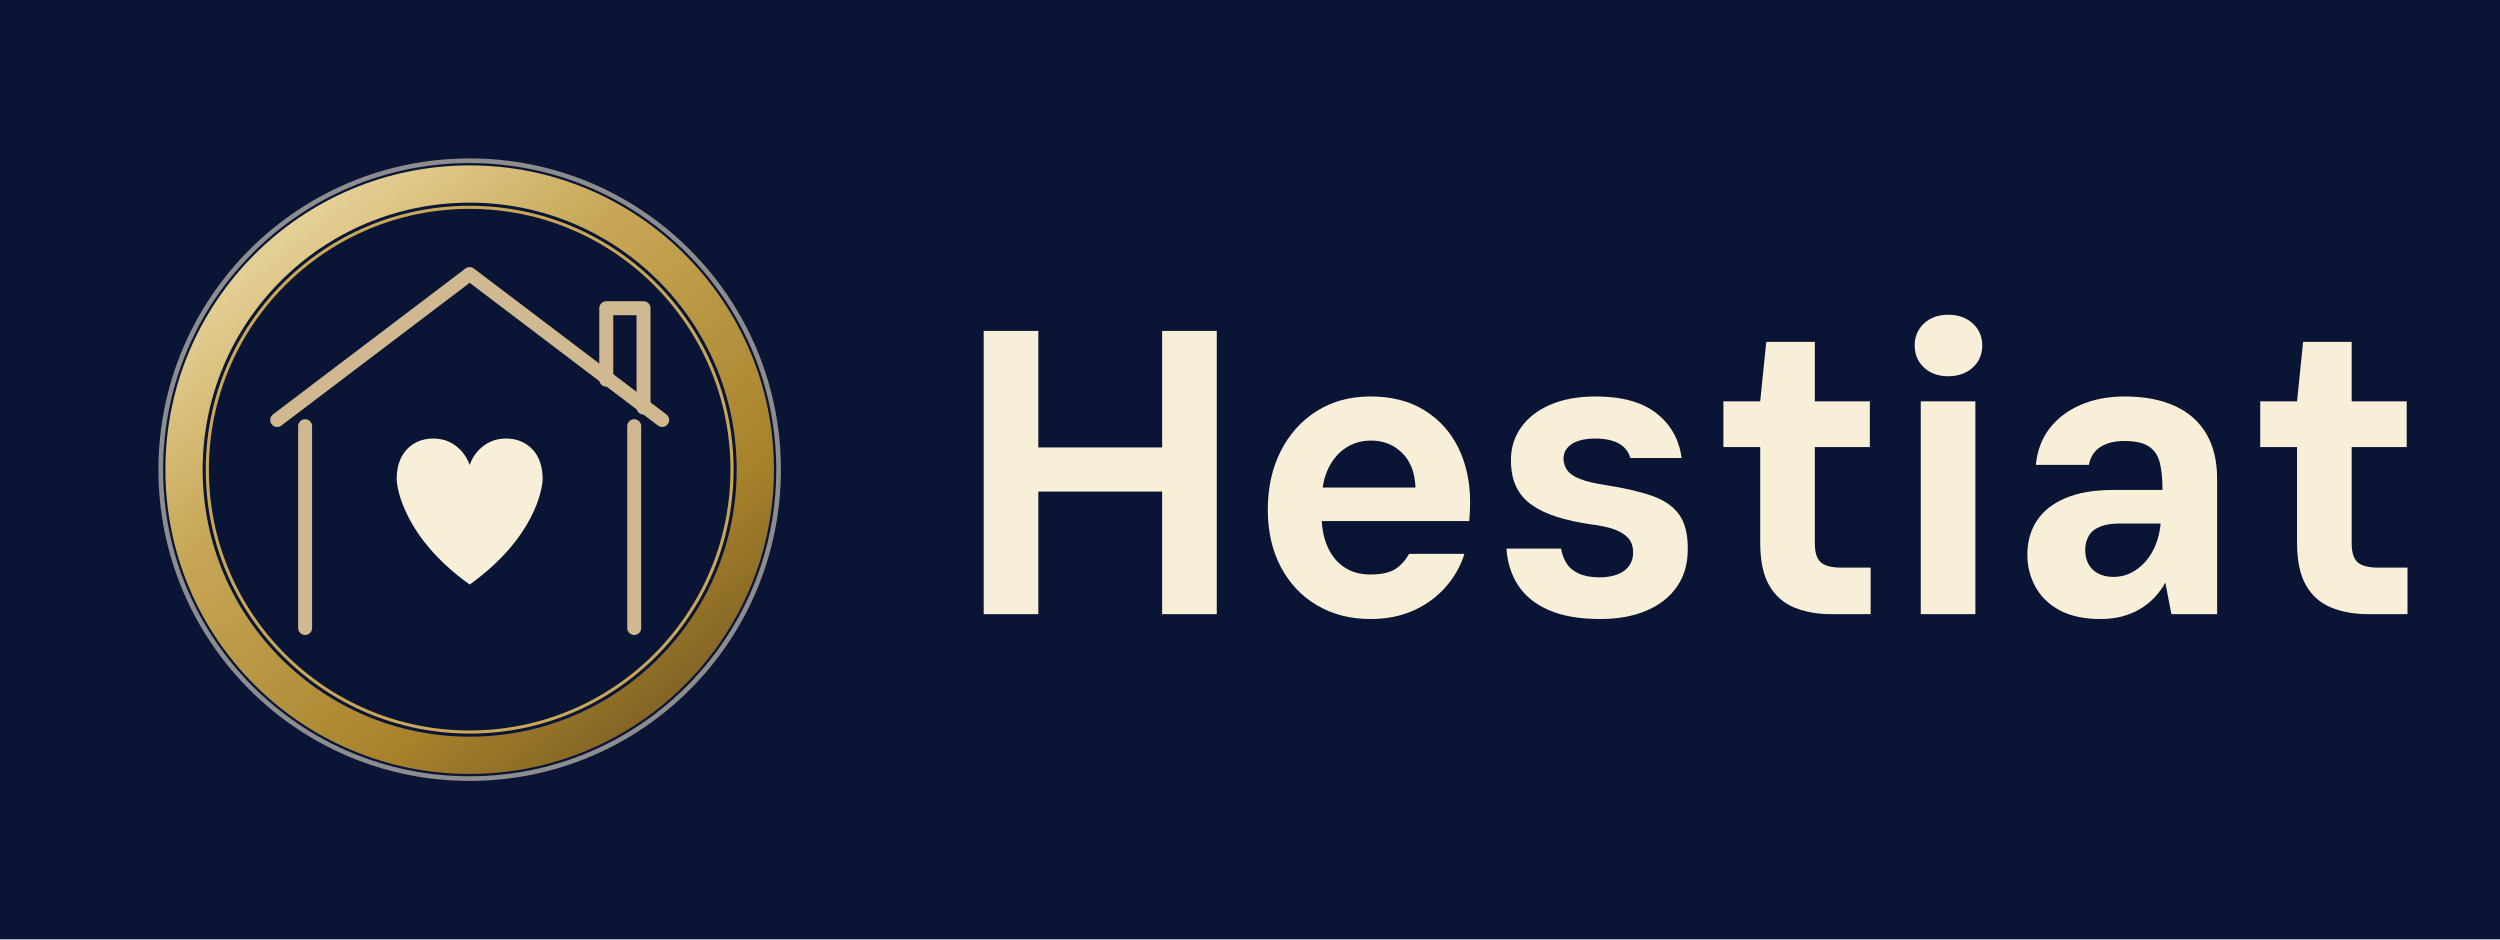
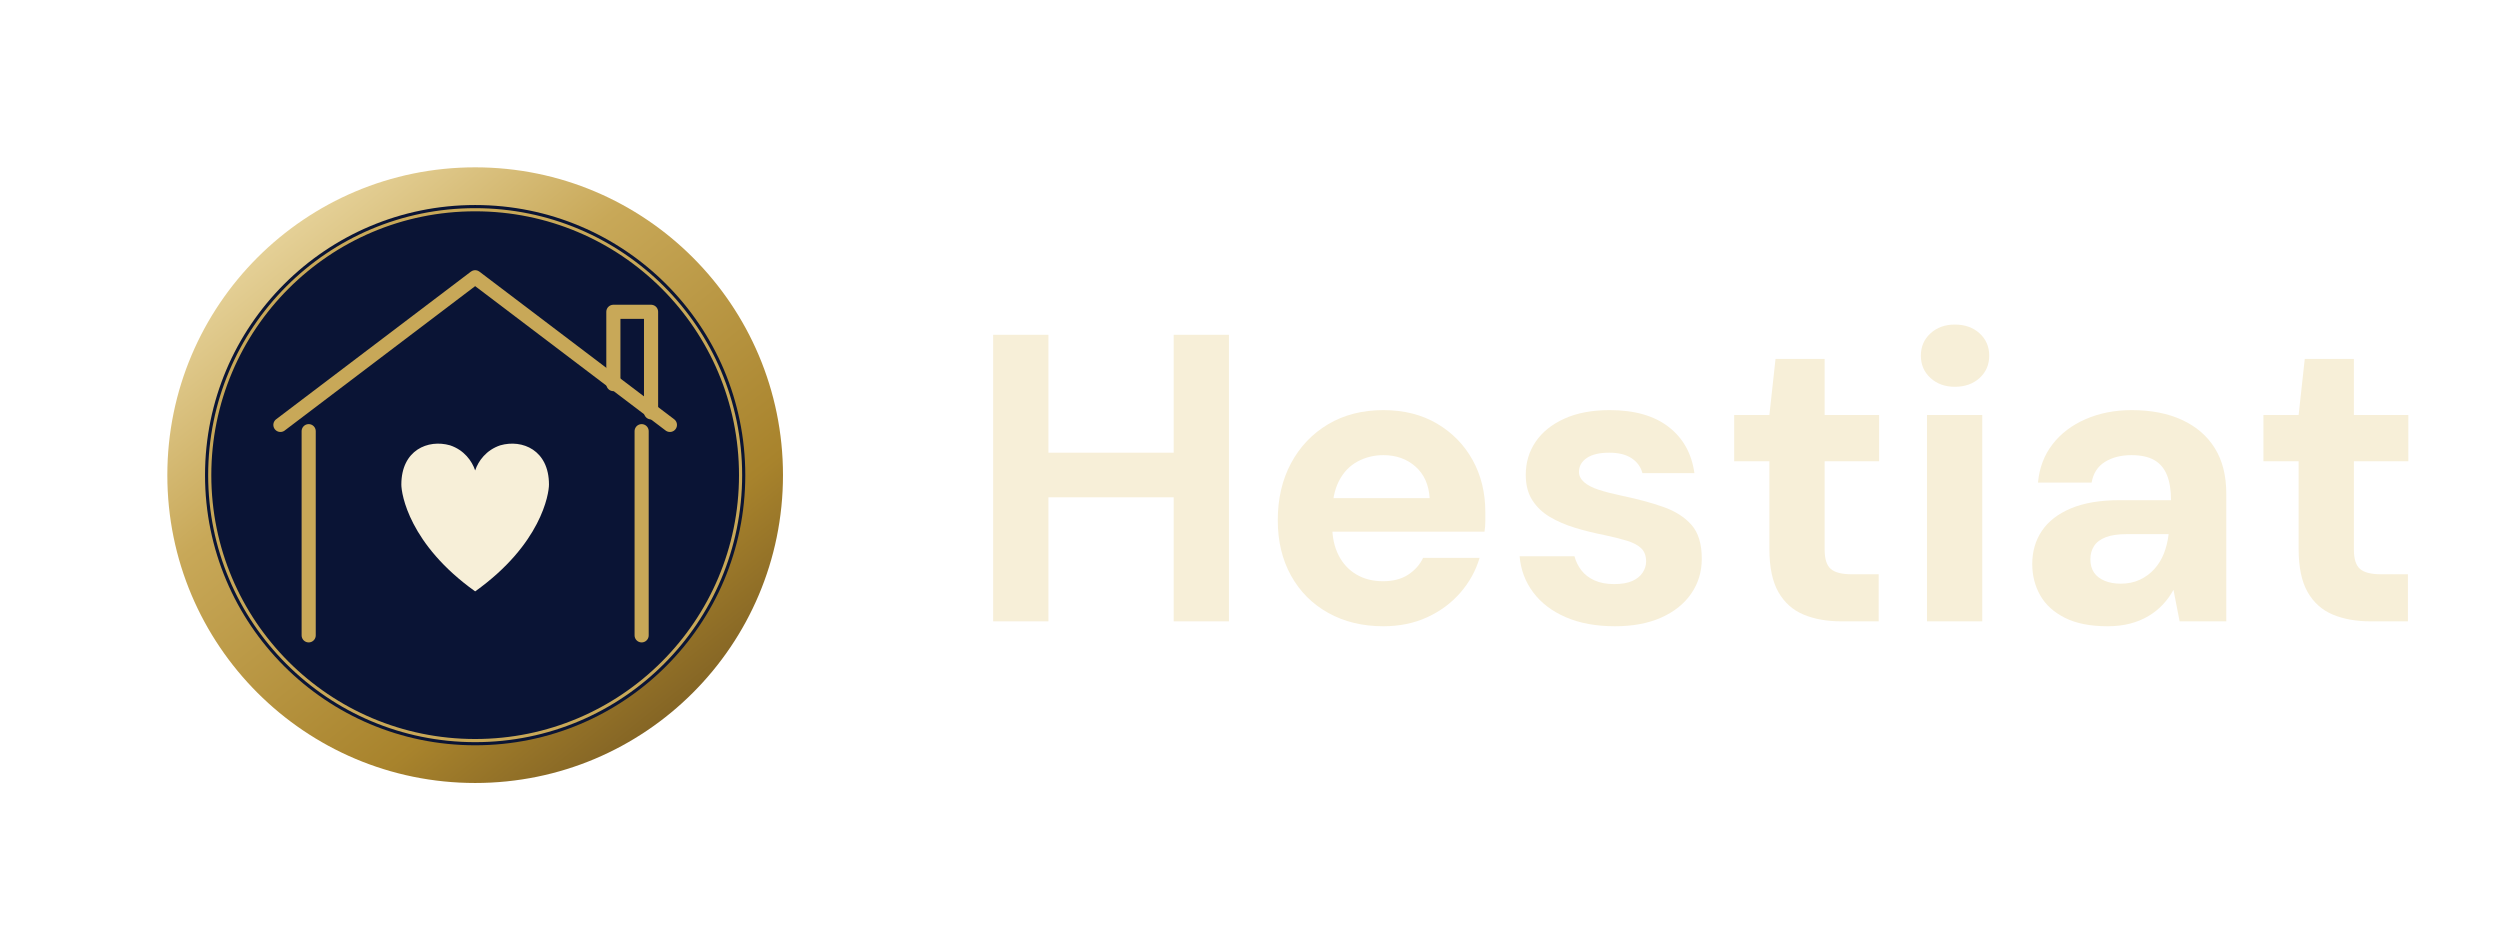
- <svg xmlns="http://www.w3.org/2000/svg" viewBox="0 0 692 260" role="img" aria-label="Hestiat">
-   <rect width="692" height="260" fill="#0A1435" />
-   <g transform="translate(20,20) scale(0.4297)">
-     <circle cx="256" cy="256" r="199" fill="none" stroke="#F7EFD8" stroke-width="3" opacity=".55" />
-   </g>
+ <svg xmlns="http://www.w3.org/2000/svg" viewBox="0 0 684 260" role="img" aria-label="Hestiat">
  <g transform="translate(20,20) scale(0.4297)">
    <defs>
      <linearGradient id="oro" x1="0.1" y1="0" x2="0.9" y2="1">
        <stop offset="0" stop-color="#F2E3B4" />
        <stop offset="0.35" stop-color="#C8A858" />
        <stop offset="0.72" stop-color="#A8832C" />
        <stop offset="1" stop-color="#6E5220" />
      </linearGradient>
    </defs>
    <circle cx="256" cy="256" r="196" fill="url(#oro)" />
    <circle cx="256" cy="256" r="172" fill="#0A1435" />
    <circle cx="256" cy="256" r="169" fill="none" stroke="#C8A858" stroke-width="2" />
    <circle cx="256" cy="256" r="166" fill="#0A1435" />
-     <g fill="none" stroke="#D0B890" stroke-width="9" stroke-linecap="round" stroke-linejoin="round">
+     <g fill="none" stroke="#C8A858" stroke-width="9" stroke-linecap="round" stroke-linejoin="round">
      <path d="M132 224 L256 130 L380 224" />
      <path d="M344 198 L344 152 L368 152 L368 216" />
      <path d="M150 228 L150 358" />
      <path d="M362 228 L362 358" />
    </g>
    <path d="M256 330C214 300 209 268 209 262c0-22 17-29 31-25 9 3 14 10 16 16 2-6 7-13 16-16 14-4 31 3 31 25 0 6-5 38-47 68z" fill="#F7EFD8" />
  </g>
  <g transform="translate(264 170)" fill="#F7EFD8">
-     <path transform="translate(0.0 0) scale(0.112 -0.112)" d="M515 0V700H650V0ZM74 0V700H209V0ZM191 303V412H538V303Z" />
-     <path transform="translate(81.1 0) scale(0.112 -0.112)" d="M306 -12Q231 -12 173.5 22.0Q116 56 84.0 117.0Q52 178 52 258Q52 340 84.0 403.0Q116 466 173.0 502.0Q230 538 306 538Q384 538 439.0 504.0Q494 470 523.0 411.0Q552 352 552 277Q552 267 551.5 255.0Q551 243 550 230H149V313H417Q415 368 384.0 398.5Q353 429 307 429Q273 429 245.5 411.5Q218 394 201.5 360.0Q185 326 185 274V245Q185 200 199.5 167.0Q214 134 241.0 116.0Q268 98 305 98Q346 98 367.0 111.5Q388 125 401 149H538Q524 104 491.5 67.0Q459 30 412.0 9.0Q365 -12 306 -12Z" />
-     <path transform="translate(148.4 0) scale(0.112 -0.112)" d="M273 -12Q195 -12 144.5 10.5Q94 33 69.0 72.5Q44 112 41 162H176Q179 143 189.0 126.5Q199 110 219.5 100.5Q240 91 271 91Q297 91 316.0 98.5Q335 106 344.5 120.0Q354 134 354 152Q354 175 341.5 188.5Q329 202 306.0 210.0Q283 218 249 222Q202 229 165.5 240.5Q129 252 103.5 270.0Q78 288 65.0 315.0Q52 342 52 381Q52 426 77.0 461.5Q102 497 149.0 517.5Q196 538 262 538Q358 538 411.0 497.0Q464 456 474 386H347Q341 409 319.0 421.5Q297 434 261 434Q223 434 202.5 420.5Q182 407 182 384Q182 369 191.0 356.0Q200 343 223.0 334.0Q246 325 286 319Q357 308 402.0 292.0Q447 276 468.5 245.0Q490 214 489 159Q489 106 462.0 67.5Q435 29 386.5 8.5Q338 -12 273 -12Z" />
-     <path transform="translate(209.0 0) scale(0.112 -0.112)" d="M303 0Q251 0 211.0 16.5Q171 33 149.0 71.5Q127 110 127 177V413H36V526H127L142 673H262V526H398V413H262V175Q262 141 277.0 128.0Q292 115 328 115H400V0Z" />
-     <path transform="translate(259.6 0) scale(0.112 -0.112)" d="M72 0V526H207V0ZM140 588Q103 588 80.0 609.5Q57 631 57 664Q57 697 80.0 718.5Q103 740 140 740Q177 740 200.5 718.5Q224 697 224 664Q224 631 200.5 609.5Q177 588 140 588Z" />
-     <path transform="translate(290.9 0) scale(0.112 -0.112)" d="M237 -12Q176 -12 136.0 9.5Q96 31 76.0 67.5Q56 104 56 147Q56 195 79.5 231.0Q103 267 150.5 287.0Q198 307 269 307H390Q390 349 383.0 375.5Q376 402 355.5 415.0Q335 428 296 428Q260 428 237.0 413.5Q214 399 208 369H77Q82 421 110.5 458.5Q139 496 187.0 517.0Q235 538 297 538Q369 538 420.5 514.5Q472 491 498.5 445.5Q525 400 525 335V0H412L397 78Q386 58 370.5 41.5Q355 25 335.0 13.0Q315 1 290.5 -5.5Q266 -12 237 -12ZM269 92Q292 92 312.0 102.0Q332 112 347.5 129.5Q363 147 372.5 170.0Q382 193 385 220V224H284Q254 224 235.0 216.0Q216 208 207.5 193.0Q199 178 199 159Q199 138 207.5 123.0Q216 108 232.0 100.0Q248 92 269 92Z" />
-     <path transform="translate(357.6 0) scale(0.112 -0.112)" d="M303 0Q251 0 211.0 16.5Q171 33 149.0 71.5Q127 110 127 177V413H36V526H127L142 673H262V526H398V413H262V175Q262 141 277.0 128.0Q292 115 328 115H400V0Z" />
+     <path transform="translate(0.0 0) scale(0.112 -0.112)" d="M510 0V700H645V0ZM69 0V700H204V0ZM185 303V412H533V303Z" />
+     <path transform="translate(80.0 0) scale(0.112 -0.112)" d="M308 -12Q232 -12 173.5 20.5Q115 53 82.5 111.5Q50 170 50 247Q50 326 82.5 386.5Q115 447 173.0 481.5Q231 516 308 516Q383 516 439.0 483.0Q495 450 526.0 394.0Q557 338 557 267Q557 257 557.0 244.5Q557 232 555 219H146V301H421Q418 350 386.5 378.0Q355 406 308 406Q274 406 245.0 390.5Q216 375 199.5 343.0Q183 311 183 262V233Q183 192 198.5 161.5Q214 131 242.0 114.5Q270 98 307 98Q344 98 368.5 114.0Q393 130 405 155H543Q529 108 496.0 70.0Q463 32 415.0 10.0Q367 -12 308 -12Z" />
+     <path transform="translate(147.4 0) scale(0.112 -0.112)" d="M272 -12Q203 -12 152.0 10.0Q101 32 72.0 71.0Q43 110 39 159H173Q178 140 190.0 124.5Q202 109 222.0 100.0Q242 91 270 91Q297 91 314.0 98.5Q331 106 339.5 119.0Q348 132 348 146Q348 167 336.0 178.5Q324 190 301.0 197.0Q278 204 245 211Q209 218 174.5 228.5Q140 239 113.0 255.0Q86 271 70.0 296.0Q54 321 54 358Q54 403 78.0 438.5Q102 474 148.0 495.0Q194 516 259 516Q350 516 403.0 475.0Q456 434 466 362H339Q333 385 312.5 398.5Q292 412 258 412Q222 412 203.0 399.0Q184 386 184 365Q184 351 196.5 340.0Q209 329 232.0 321.5Q255 314 288 307Q346 295 390.0 279.5Q434 264 459.0 235.5Q484 207 484 153Q484 105 458.0 67.5Q432 30 384.5 9.0Q337 -12 272 -12Z" />
+     <path transform="translate(207.0 0) scale(0.112 -0.112)" d="M293 0Q240 0 200.5 16.5Q161 33 139.0 71.5Q117 110 117 177V391H31V504H117L132 641H252V504H385V391H252V175Q252 141 267.0 128.0Q282 115 318 115H384V0Z" />
+     <path transform="translate(255.5 0) scale(0.112 -0.112)" d="M69 0V504H204V0ZM137 573Q101 573 77.5 594.5Q54 616 54 649Q54 682 77.5 703.5Q101 725 137 725Q174 725 197.5 703.5Q221 682 221 649Q221 616 197.5 594.5Q174 573 137 573Z" />
+     <path transform="translate(286.2 0) scale(0.112 -0.112)" d="M236 -12Q173 -12 132.0 8.5Q91 29 71.5 63.5Q52 98 52 140Q52 186 75.5 221.0Q99 256 146.5 276.0Q194 296 266 296H391Q391 333 381.0 357.5Q371 382 350.0 394.0Q329 406 294 406Q256 406 229.5 389.5Q203 373 197 339H66Q71 393 101.5 432.5Q132 472 182.5 494.0Q233 516 295 516Q366 516 418.0 492.0Q470 468 498.0 423.0Q526 378 526 312V0H412L397 77Q386 57 371.0 41.0Q356 25 336.0 13.0Q316 1 291.0 -5.5Q266 -12 236 -12ZM268 92Q294 92 314.5 101.5Q335 111 350.0 127.5Q365 144 373.5 165.5Q382 187 385 212V213H282Q251 213 231.5 205.5Q212 198 203.0 184.0Q194 170 194 152Q194 132 203.0 119.0Q212 106 229.0 99.0Q246 92 268 92Z" />
+     <path transform="translate(351.8 0) scale(0.112 -0.112)" d="M293 0Q240 0 200.5 16.5Q161 33 139.0 71.5Q117 110 117 177V391H31V504H117L132 641H252V504H385V391H252V175Q252 141 267.0 128.0Q282 115 318 115H384V0Z" />
  </g>
</svg>
